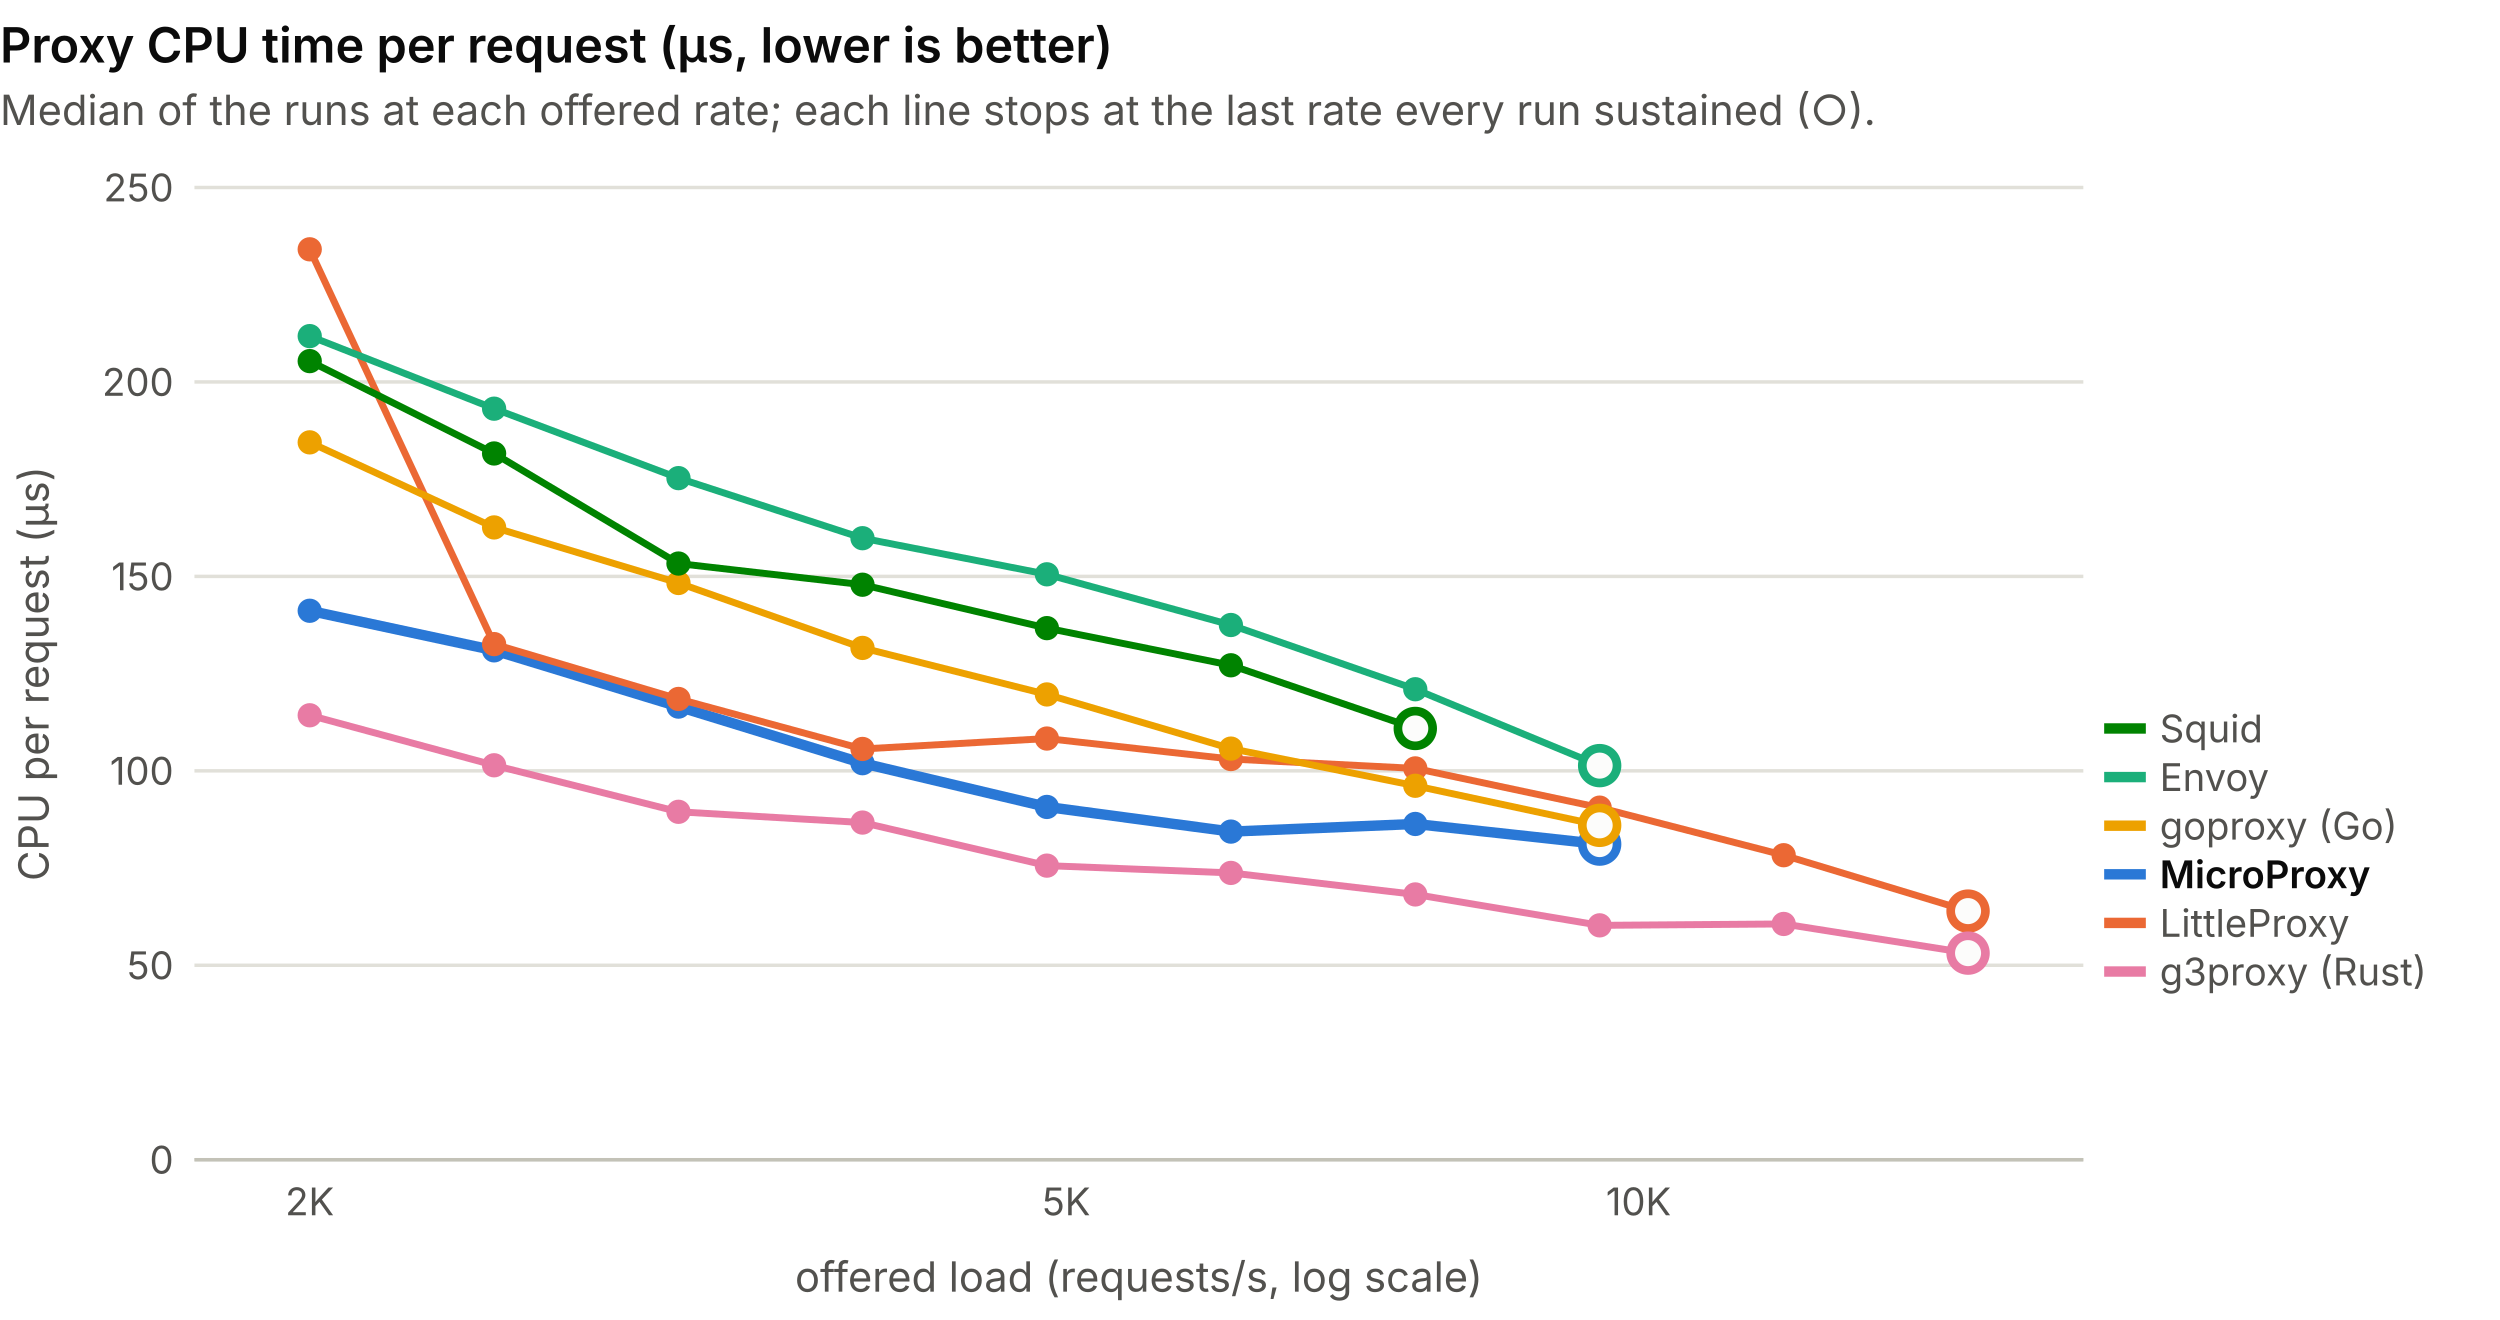
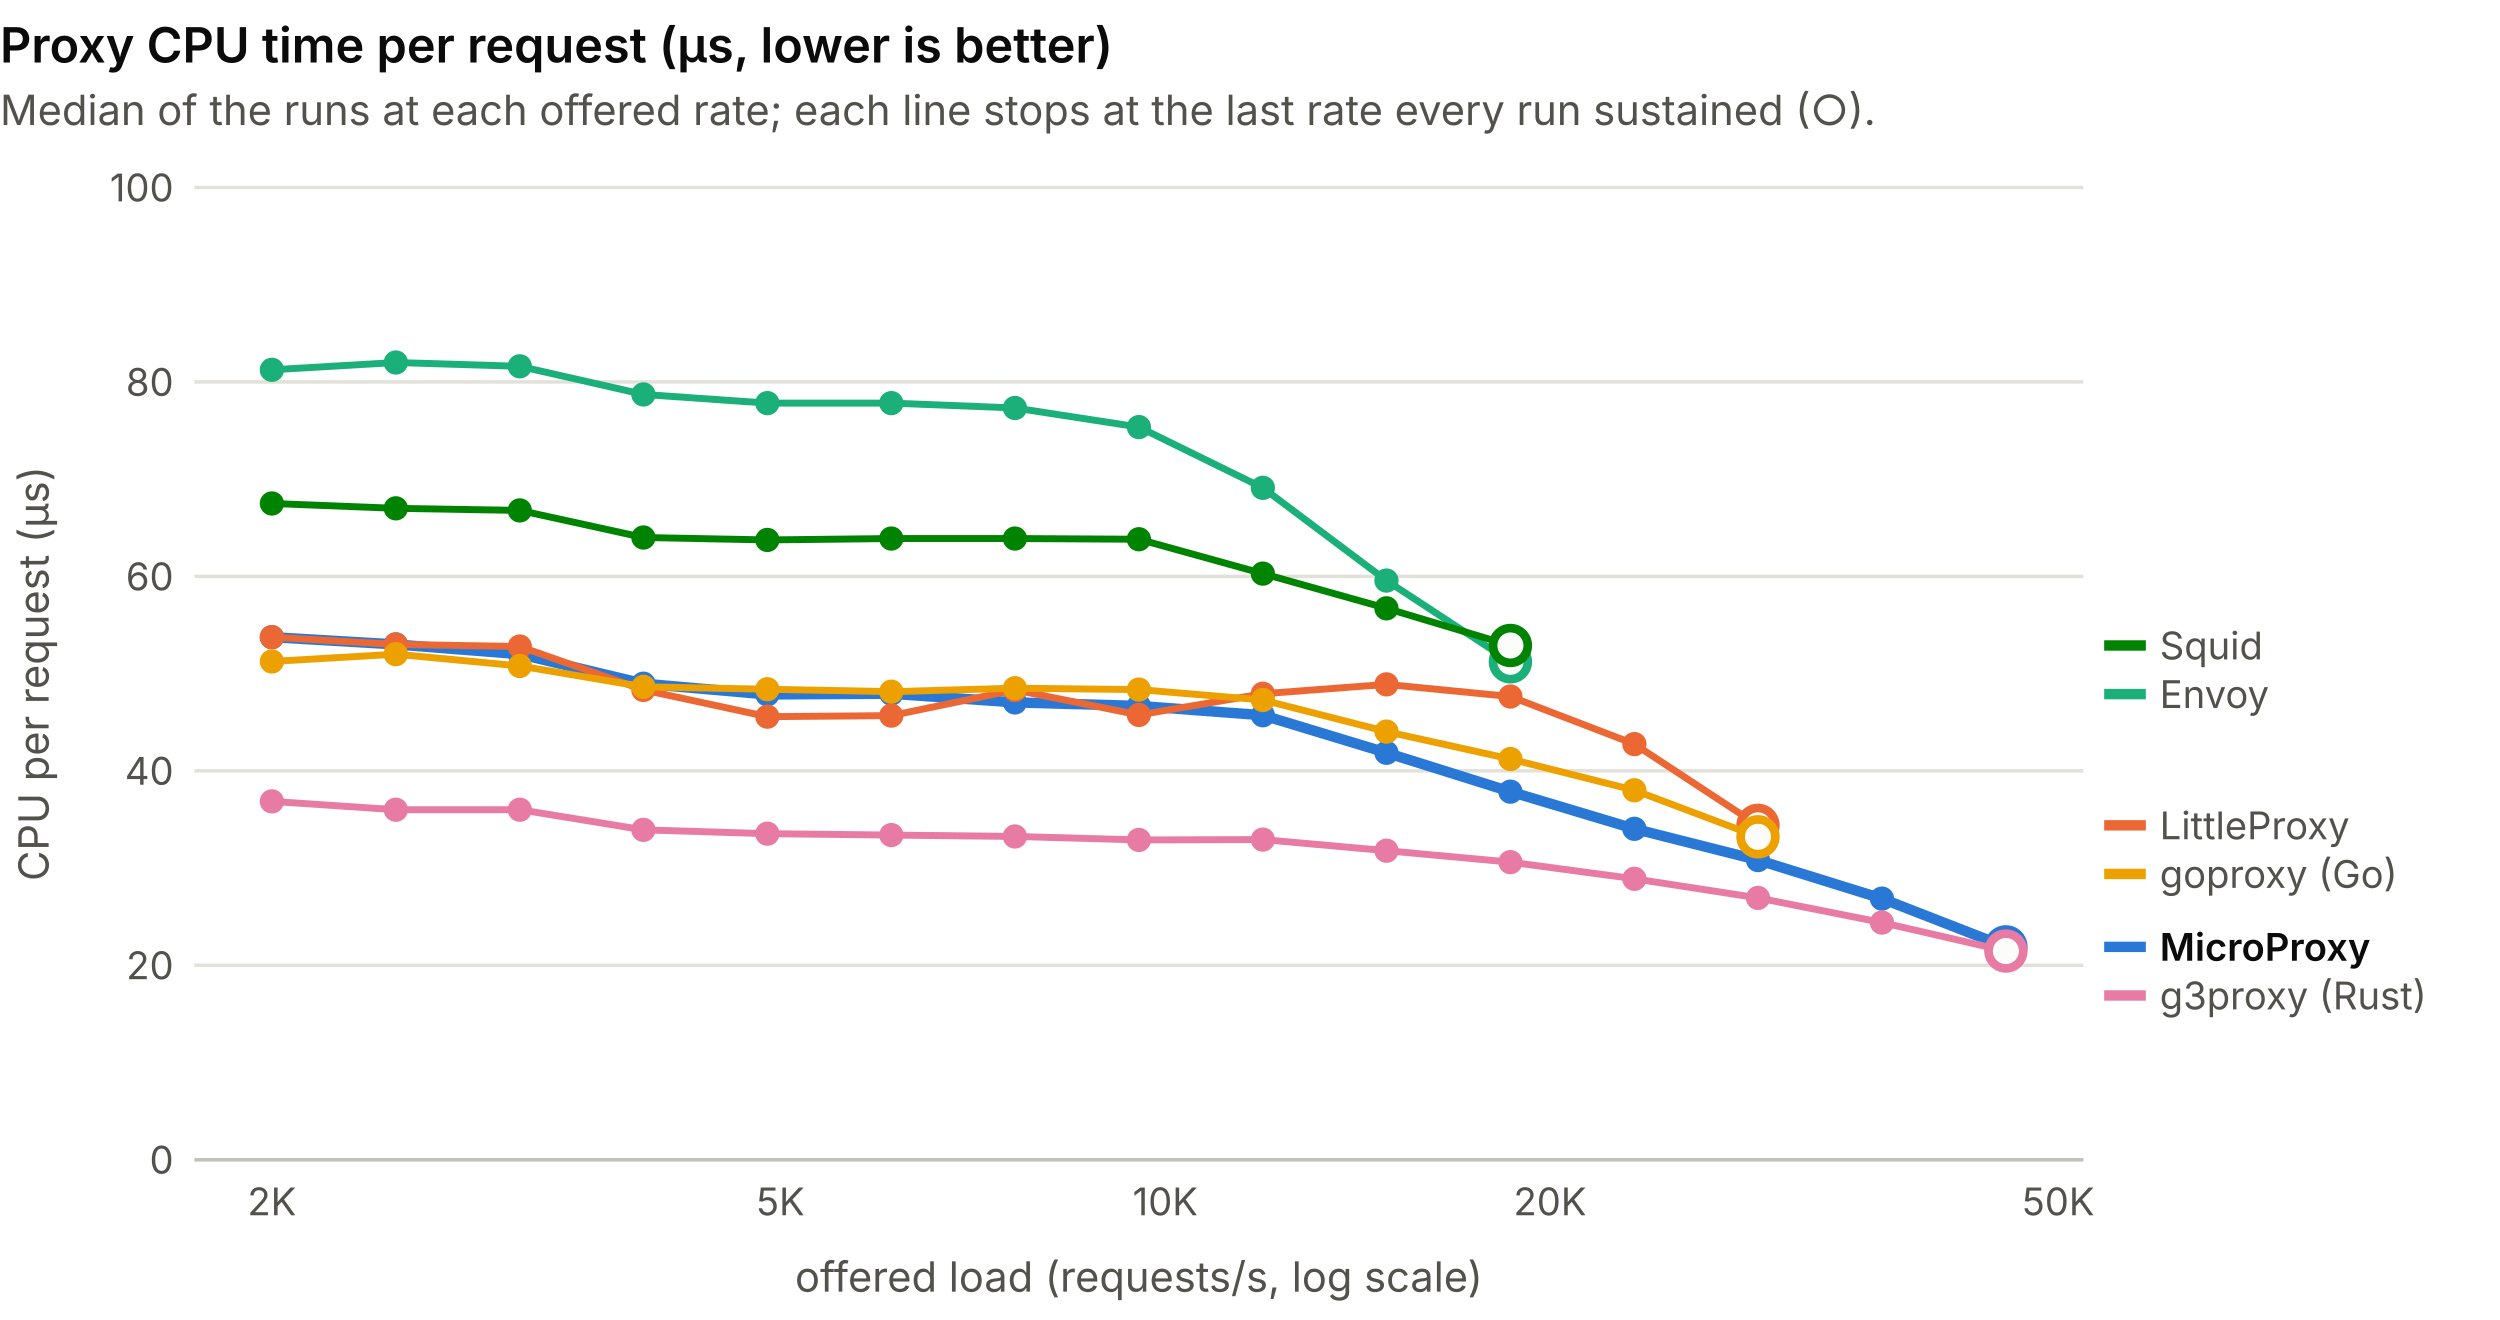
<svg xmlns="http://www.w3.org/2000/svg" viewBox="0 0 720 380" width="720" height="380" role="img" aria-label="Proxy CPU time per request (µs, lower is better)">
  <style>text{font-family:system-ui,-apple-system,'Segoe UI',sans-serif;fill:#52514e}.h{fill:#0b0b0b;font-weight:600}.g{stroke:#e1e0d9;stroke-width:1;fill:none}.a{stroke:#c3c2b7;stroke-width:1;fill:none}.l{fill:none;stroke-width:2;stroke-linejoin:round;stroke-linecap:round}.l.mp{stroke-width:3}.w{stroke-width:1.5;fill:none}.cap{stroke:#d03b3b;stroke-width:1.5;fill:none}.med{stroke:#52514e;fill:none}.ref{stroke:#52514e;stroke-width:1;stroke-dasharray:4 3;fill:none}.s0{stroke:#2a78d6;fill:#2a78d6}.s1{stroke:#eb6834;fill:#eb6834}.s2{stroke:#1baf7a;fill:#1baf7a}.s3{stroke:#eda100;fill:#eda100}.s4{stroke:#e87ba4;fill:#e87ba4}.s5{stroke:#008300;fill:#008300}.s6{stroke:#6250d6;fill:#6250d6}.s7{stroke:#e34948;fill:#e34948}.dot{stroke:#fcfcfb;stroke-width:1.5}.hollow{fill:#fcfcfb}@media (prefers-color-scheme: dark){text{fill:#c3c2b7}.h{fill:#f0efec}.g{stroke:#2c2c2a}.a{stroke:#383835}.med{stroke:#c3c2b7}.ref{stroke:#c3c2b7}.cap{stroke:#e66767}.s0{stroke:#3987e5;fill:#3987e5}.s1{stroke:#d95926;fill:#d95926}.s2{stroke:#199e70;fill:#199e70}.s3{stroke:#c98500;fill:#c98500}.s4{stroke:#d55181;fill:#d55181}.s5{stroke:#008300;fill:#008300}.s6{stroke:#9085e9;fill:#9085e9}.s7{stroke:#e66767;fill:#e66767}.dot{stroke:#1a1a19}.hollow{fill:#1a1a19}}</style>
  <text x="0.0" y="18.0" class="h" text-anchor="start" font-size="14">Proxy CPU time per request (µs, lower is better)</text>
  <text x="0.0" y="36.0" class="t" text-anchor="start" font-size="12">Median of the runs at each offered rate; each line stops at the last rate every run sustained (○).</text>
  <line class="g" x1="56" y1="334.0" x2="600" y2="334.0" />
  <text x="50.0" y="338.0" class="t" text-anchor="end" font-size="11">0</text>
  <line class="g" x1="56" y1="278.0" x2="600" y2="278.0" />
-   <text x="50.0" y="282.0" class="t" text-anchor="end" font-size="11">50</text>
+   <text x="50.0" y="282.0" class="t" text-anchor="end" font-size="11">20</text>
  <line class="g" x1="56" y1="222.0" x2="600" y2="222.0" />
-   <text x="50.0" y="226.0" class="t" text-anchor="end" font-size="11">100</text>
+   <text x="50.0" y="226.0" class="t" text-anchor="end" font-size="11">40</text>
  <line class="g" x1="56" y1="166.0" x2="600" y2="166.0" />
-   <text x="50.0" y="170.0" class="t" text-anchor="end" font-size="11">150</text>
+   <text x="50.0" y="170.0" class="t" text-anchor="end" font-size="11">60</text>
  <line class="g" x1="56" y1="110.0" x2="600" y2="110.0" />
-   <text x="50.0" y="114.0" class="t" text-anchor="end" font-size="11">200</text>
+   <text x="50.0" y="114.0" class="t" text-anchor="end" font-size="11">80</text>
  <line class="g" x1="56" y1="54.0" x2="600" y2="54.0" />
-   <text x="50.0" y="58.0" class="t" text-anchor="end" font-size="11">250</text>
-   <text x="89.2" y="350.0" class="t" text-anchor="middle" font-size="11">2K</text>
-   <text x="307.1" y="350.0" class="t" text-anchor="middle" font-size="11">5K</text>
-   <text x="471.9" y="350.0" class="t" text-anchor="middle" font-size="11">10K</text>
+   <text x="50.0" y="58.0" class="t" text-anchor="end" font-size="11">100</text>
+   <text x="78.3" y="350.0" class="t" text-anchor="middle" font-size="11">2K</text>
+   <text x="224.8" y="350.0" class="t" text-anchor="middle" font-size="11">5K</text>
+   <text x="335.6" y="350.0" class="t" text-anchor="middle" font-size="11">10K</text>
+   <text x="446.4" y="350.0" class="t" text-anchor="middle" font-size="11">20K</text>
+   <text x="592.8" y="350.0" class="t" text-anchor="middle" font-size="11">50K</text>
  <line class="a" x1="56" y1="334" x2="600" y2="334" />
  <text x="328.0" y="372.0" class="t" text-anchor="middle" font-size="12">offered load (requests/s, log scale)</text>
  <text x="14" y="194.0" font-size="12" text-anchor="middle" transform="rotate(-90 14 194.0)">CPU per request (µs)</text>
-   <path class="l mp s0" style="fill:none" d="M89.2 175.9 L142.3 187.3 L195.4 203.5 L248.4 219.8 L301.5 232.4 L354.5 239.5 L407.6 237.3 L460.7 243.1" />
-   <circle class="s0" cx="89.2" cy="175.9" r="3" />
-   <circle class="s0" cx="142.3" cy="187.3" r="3" />
-   <circle class="s0" cx="195.4" cy="203.5" r="3" />
-   <circle class="s0" cx="248.4" cy="219.8" r="3" />
-   <circle class="s0" cx="301.5" cy="232.4" r="3" />
-   <circle class="s0" cx="354.5" cy="239.5" r="3" />
-   <circle class="s0" cx="407.6" cy="237.3" r="3" />
-   <circle class="s0 hollow" cx="460.7" cy="243.1" r="5" style="stroke-width:2.5" />
-   <path class="l s1" style="fill:none" d="M89.2 71.8 L142.3 185.5 L195.4 201.3 L248.4 215.7 L301.5 212.7 L354.5 218.6 L407.6 221.3 L460.7 232.6 L513.7 246.3 L566.8 262.4" />
-   <circle class="s1" cx="89.2" cy="71.8" r="3" />
-   <circle class="s1" cx="142.3" cy="185.5" r="3" />
-   <circle class="s1" cx="195.4" cy="201.3" r="3" />
-   <circle class="s1" cx="248.4" cy="215.7" r="3" />
-   <circle class="s1" cx="301.5" cy="212.7" r="3" />
-   <circle class="s1" cx="354.5" cy="218.6" r="3" />
-   <circle class="s1" cx="407.6" cy="221.3" r="3" />
-   <circle class="s1" cx="460.7" cy="232.6" r="3" />
-   <circle class="s1" cx="513.7" cy="246.3" r="3" />
-   <circle class="s1 hollow" cx="566.8" cy="262.4" r="5" style="stroke-width:2.5" />
-   <path class="l s2" style="fill:none" d="M89.2 96.8 L142.3 117.7 L195.4 137.7 L248.4 155.0 L301.5 165.4 L354.5 180.0 L407.6 198.5 L460.7 220.5" />
-   <circle class="s2" cx="89.2" cy="96.8" r="3" />
-   <circle class="s2" cx="142.3" cy="117.7" r="3" />
-   <circle class="s2" cx="195.4" cy="137.7" r="3" />
-   <circle class="s2" cx="248.4" cy="155.0" r="3" />
-   <circle class="s2" cx="301.5" cy="165.4" r="3" />
-   <circle class="s2" cx="354.5" cy="180.0" r="3" />
-   <circle class="s2" cx="407.6" cy="198.5" r="3" />
-   <circle class="s2 hollow" cx="460.7" cy="220.5" r="5" style="stroke-width:2.5" />
-   <path class="l s3" style="fill:none" d="M89.2 127.4 L142.3 151.9 L195.4 167.9 L248.4 186.6 L301.5 200.0 L354.5 215.6 L407.6 226.3 L460.7 237.7" />
-   <circle class="s3" cx="89.2" cy="127.4" r="3" />
-   <circle class="s3" cx="142.3" cy="151.9" r="3" />
-   <circle class="s3" cx="195.4" cy="167.9" r="3" />
-   <circle class="s3" cx="248.4" cy="186.6" r="3" />
-   <circle class="s3" cx="301.5" cy="200.0" r="3" />
-   <circle class="s3" cx="354.5" cy="215.6" r="3" />
-   <circle class="s3" cx="407.6" cy="226.3" r="3" />
-   <circle class="s3 hollow" cx="460.7" cy="237.7" r="5" style="stroke-width:2.5" />
-   <path class="l s4" style="fill:none" d="M89.2 206.0 L142.3 220.4 L195.4 233.8 L248.4 236.9 L301.5 249.3 L354.5 251.4 L407.6 257.6 L460.7 266.5 L513.7 266.1 L566.8 274.5" />
-   <circle class="s4" cx="89.2" cy="206.0" r="3" />
-   <circle class="s4" cx="142.3" cy="220.4" r="3" />
-   <circle class="s4" cx="195.4" cy="233.8" r="3" />
-   <circle class="s4" cx="248.4" cy="236.9" r="3" />
-   <circle class="s4" cx="301.5" cy="249.3" r="3" />
-   <circle class="s4" cx="354.5" cy="251.4" r="3" />
-   <circle class="s4" cx="407.6" cy="257.6" r="3" />
-   <circle class="s4" cx="460.7" cy="266.5" r="3" />
-   <circle class="s4" cx="513.7" cy="266.1" r="3" />
-   <circle class="s4 hollow" cx="566.8" cy="274.5" r="5" style="stroke-width:2.5" />
-   <path class="l s5" style="fill:none" d="M89.2 104.0 L142.3 130.6 L195.4 162.3 L248.4 168.4 L301.5 180.9 L354.5 191.6 L407.6 209.8" />
-   <circle class="s5" cx="89.2" cy="104.0" r="3" />
-   <circle class="s5" cx="142.3" cy="130.6" r="3" />
-   <circle class="s5" cx="195.4" cy="162.3" r="3" />
-   <circle class="s5" cx="248.4" cy="168.4" r="3" />
-   <circle class="s5" cx="301.5" cy="180.9" r="3" />
-   <circle class="s5" cx="354.5" cy="191.6" r="3" />
-   <circle class="s5 hollow" cx="407.6" cy="209.8" r="5" style="stroke-width:2.5" />
-   <line class="s5" style="stroke-width:3" x1="606" y1="209.8" x2="618" y2="209.8" />
-   <text x="622.0" y="213.8" class="t" text-anchor="start" font-size="11">Squid</text>
-   <line class="s2" style="stroke-width:3" x1="606" y1="223.8" x2="618" y2="223.8" />
-   <text x="622.0" y="227.8" class="t" text-anchor="start" font-size="11">Envoy</text>
-   <line class="s3" style="stroke-width:3" x1="606" y1="237.8" x2="618" y2="237.8" />
-   <text x="622.0" y="241.8" class="t" text-anchor="start" font-size="11">goproxy (Go)</text>
-   <line class="s0" style="stroke-width:3" x1="606" y1="251.8" x2="618" y2="251.8" />
-   <text x="622.0" y="255.8" class="h" text-anchor="start" font-size="11">MicroProxy</text>
-   <line class="s1" style="stroke-width:3" x1="606" y1="265.8" x2="618" y2="265.8" />
-   <text x="622.0" y="269.8" class="t" text-anchor="start" font-size="11">LittleProxy</text>
-   <line class="s4" style="stroke-width:3" x1="606" y1="279.8" x2="618" y2="279.8" />
-   <text x="622.0" y="283.8" class="t" text-anchor="start" font-size="11">g3proxy (Rust)</text>
+   <path class="l mp s0" style="fill:none" d="M78.3 183.5 L114.0 185.6 L149.7 188.4 L185.3 196.9 L221.0 200.0 L256.7 199.8 L292.3 202.3 L328.0 203.3 L363.7 206.0 L399.3 216.8 L435.0 228.0 L470.7 238.7 L506.3 247.7 L542.0 258.8 L577.7 272.7" />
+   <circle class="s0" cx="78.3" cy="183.5" r="3" />
+   <circle class="s0" cx="114.0" cy="185.6" r="3" />
+   <circle class="s0" cx="149.7" cy="188.4" r="3" />
+   <circle class="s0" cx="185.3" cy="196.9" r="3" />
+   <circle class="s0" cx="221.0" cy="200.0" r="3" />
+   <circle class="s0" cx="256.7" cy="199.8" r="3" />
+   <circle class="s0" cx="292.3" cy="202.3" r="3" />
+   <circle class="s0" cx="328.0" cy="203.3" r="3" />
+   <circle class="s0" cx="363.7" cy="206.0" r="3" />
+   <circle class="s0" cx="399.3" cy="216.8" r="3" />
+   <circle class="s0" cx="435.0" cy="228.0" r="3" />
+   <circle class="s0" cx="470.7" cy="238.7" r="3" />
+   <circle class="s0" cx="506.3" cy="247.7" r="3" />
+   <circle class="s0" cx="542.0" cy="258.8" r="3" />
+   <circle class="s0 hollow" cx="577.7" cy="272.7" r="5" style="stroke-width:2.5" />
+   <path class="l s1" style="fill:none" d="M78.3 183.5 L114.0 185.6 L149.7 186.2 L185.3 198.7 L221.0 206.4 L256.7 206.1 L292.3 198.7 L328.0 205.9 L363.7 199.8 L399.3 197.1 L435.0 200.6 L470.7 214.3 L506.3 237.7" />
+   <circle class="s1" cx="78.3" cy="183.5" r="3" />
+   <circle class="s1" cx="114.0" cy="185.6" r="3" />
+   <circle class="s1" cx="149.7" cy="186.2" r="3" />
+   <circle class="s1" cx="185.3" cy="198.7" r="3" />
+   <circle class="s1" cx="221.0" cy="206.4" r="3" />
+   <circle class="s1" cx="256.7" cy="206.1" r="3" />
+   <circle class="s1" cx="292.3" cy="198.7" r="3" />
+   <circle class="s1" cx="328.0" cy="205.9" r="3" />
+   <circle class="s1" cx="363.7" cy="199.8" r="3" />
+   <circle class="s1" cx="399.3" cy="197.1" r="3" />
+   <circle class="s1" cx="435.0" cy="200.6" r="3" />
+   <circle class="s1" cx="470.7" cy="214.3" r="3" />
+   <circle class="s1 hollow" cx="506.3" cy="237.7" r="5" style="stroke-width:2.5" />
+   <path class="l s2" style="fill:none" d="M78.3 106.5 L114.0 104.4 L149.7 105.5 L185.3 113.6 L221.0 116.1 L256.7 116.1 L292.3 117.5 L328.0 123.0 L363.7 140.5 L399.3 167.2 L435.0 190.6" />
+   <circle class="s2" cx="78.3" cy="106.5" r="3" />
+   <circle class="s2" cx="114.0" cy="104.4" r="3" />
+   <circle class="s2" cx="149.7" cy="105.5" r="3" />
+   <circle class="s2" cx="185.3" cy="113.6" r="3" />
+   <circle class="s2" cx="221.0" cy="116.1" r="3" />
+   <circle class="s2" cx="256.7" cy="116.1" r="3" />
+   <circle class="s2" cx="292.3" cy="117.5" r="3" />
+   <circle class="s2" cx="328.0" cy="123.0" r="3" />
+   <circle class="s2" cx="363.7" cy="140.5" r="3" />
+   <circle class="s2" cx="399.3" cy="167.2" r="3" />
+   <circle class="s2 hollow" cx="435.0" cy="190.6" r="5" style="stroke-width:2.5" />
+   <path class="l s3" style="fill:none" d="M78.3 190.5 L114.0 188.4 L149.7 191.8 L185.3 197.8 L221.0 198.5 L256.7 199.2 L292.3 198.2 L328.0 198.6 L363.7 201.6 L399.3 210.7 L435.0 218.6 L470.7 227.6 L506.3 241.0" />
+   <circle class="s3" cx="78.3" cy="190.5" r="3" />
+   <circle class="s3" cx="114.0" cy="188.4" r="3" />
+   <circle class="s3" cx="149.7" cy="191.8" r="3" />
+   <circle class="s3" cx="185.3" cy="197.8" r="3" />
+   <circle class="s3" cx="221.0" cy="198.5" r="3" />
+   <circle class="s3" cx="256.7" cy="199.2" r="3" />
+   <circle class="s3" cx="292.3" cy="198.2" r="3" />
+   <circle class="s3" cx="328.0" cy="198.6" r="3" />
+   <circle class="s3" cx="363.7" cy="201.6" r="3" />
+   <circle class="s3" cx="399.3" cy="210.7" r="3" />
+   <circle class="s3" cx="435.0" cy="218.6" r="3" />
+   <circle class="s3" cx="470.7" cy="227.6" r="3" />
+   <circle class="s3 hollow" cx="506.3" cy="241.0" r="5" style="stroke-width:2.5" />
+   <path class="l s4" style="fill:none" d="M78.3 230.8 L114.0 233.2 L149.7 233.2 L185.3 239.0 L221.0 240.1 L256.7 240.5 L292.3 240.9 L328.0 241.9 L363.7 241.8 L399.3 245.0 L435.0 248.3 L470.7 253.1 L506.3 258.6 L542.0 265.7 L577.7 273.9" />
+   <circle class="s4" cx="78.3" cy="230.8" r="3" />
+   <circle class="s4" cx="114.0" cy="233.2" r="3" />
+   <circle class="s4" cx="149.7" cy="233.2" r="3" />
+   <circle class="s4" cx="185.3" cy="239.0" r="3" />
+   <circle class="s4" cx="221.0" cy="240.1" r="3" />
+   <circle class="s4" cx="256.7" cy="240.5" r="3" />
+   <circle class="s4" cx="292.3" cy="240.9" r="3" />
+   <circle class="s4" cx="328.0" cy="241.9" r="3" />
+   <circle class="s4" cx="363.7" cy="241.8" r="3" />
+   <circle class="s4" cx="399.3" cy="245.0" r="3" />
+   <circle class="s4" cx="435.0" cy="248.3" r="3" />
+   <circle class="s4" cx="470.7" cy="253.1" r="3" />
+   <circle class="s4" cx="506.3" cy="258.6" r="3" />
+   <circle class="s4" cx="542.0" cy="265.7" r="3" />
+   <circle class="s4 hollow" cx="577.7" cy="273.9" r="5" style="stroke-width:2.5" />
+   <path class="l s5" style="fill:none" d="M78.3 145.0 L114.0 146.4 L149.7 147.0 L185.3 154.8 L221.0 155.5 L256.7 155.1 L292.3 155.1 L328.0 155.3 L363.7 165.2 L399.3 175.2 L435.0 185.9" />
+   <circle class="s5" cx="78.3" cy="145.0" r="3" />
+   <circle class="s5" cx="114.0" cy="146.4" r="3" />
+   <circle class="s5" cx="149.7" cy="147.0" r="3" />
+   <circle class="s5" cx="185.3" cy="154.8" r="3" />
+   <circle class="s5" cx="221.0" cy="155.5" r="3" />
+   <circle class="s5" cx="256.7" cy="155.1" r="3" />
+   <circle class="s5" cx="292.3" cy="155.1" r="3" />
+   <circle class="s5" cx="328.0" cy="155.3" r="3" />
+   <circle class="s5" cx="363.7" cy="165.2" r="3" />
+   <circle class="s5" cx="399.3" cy="175.2" r="3" />
+   <circle class="s5 hollow" cx="435.0" cy="185.9" r="5" style="stroke-width:2.5" />
+   <line class="s5" style="stroke-width:3" x1="606" y1="185.9" x2="618" y2="185.9" />
+   <text x="622.0" y="189.9" class="t" text-anchor="start" font-size="11">Squid</text>
+   <line class="s2" style="stroke-width:3" x1="606" y1="199.9" x2="618" y2="199.9" />
+   <text x="622.0" y="203.9" class="t" text-anchor="start" font-size="11">Envoy</text>
+   <line class="s1" style="stroke-width:3" x1="606" y1="237.7" x2="618" y2="237.7" />
+   <text x="622.0" y="241.7" class="t" text-anchor="start" font-size="11">LittleProxy</text>
+   <line class="s3" style="stroke-width:3" x1="606" y1="251.7" x2="618" y2="251.7" />
+   <text x="622.0" y="255.7" class="t" text-anchor="start" font-size="11">goproxy (Go)</text>
+   <line class="s0" style="stroke-width:3" x1="606" y1="272.7" x2="618" y2="272.7" />
+   <text x="622.0" y="276.7" class="h" text-anchor="start" font-size="11">MicroProxy</text>
+   <line class="s4" style="stroke-width:3" x1="606" y1="286.7" x2="618" y2="286.7" />
+   <text x="622.0" y="290.7" class="t" text-anchor="start" font-size="11">g3proxy (Rust)</text>
</svg>
